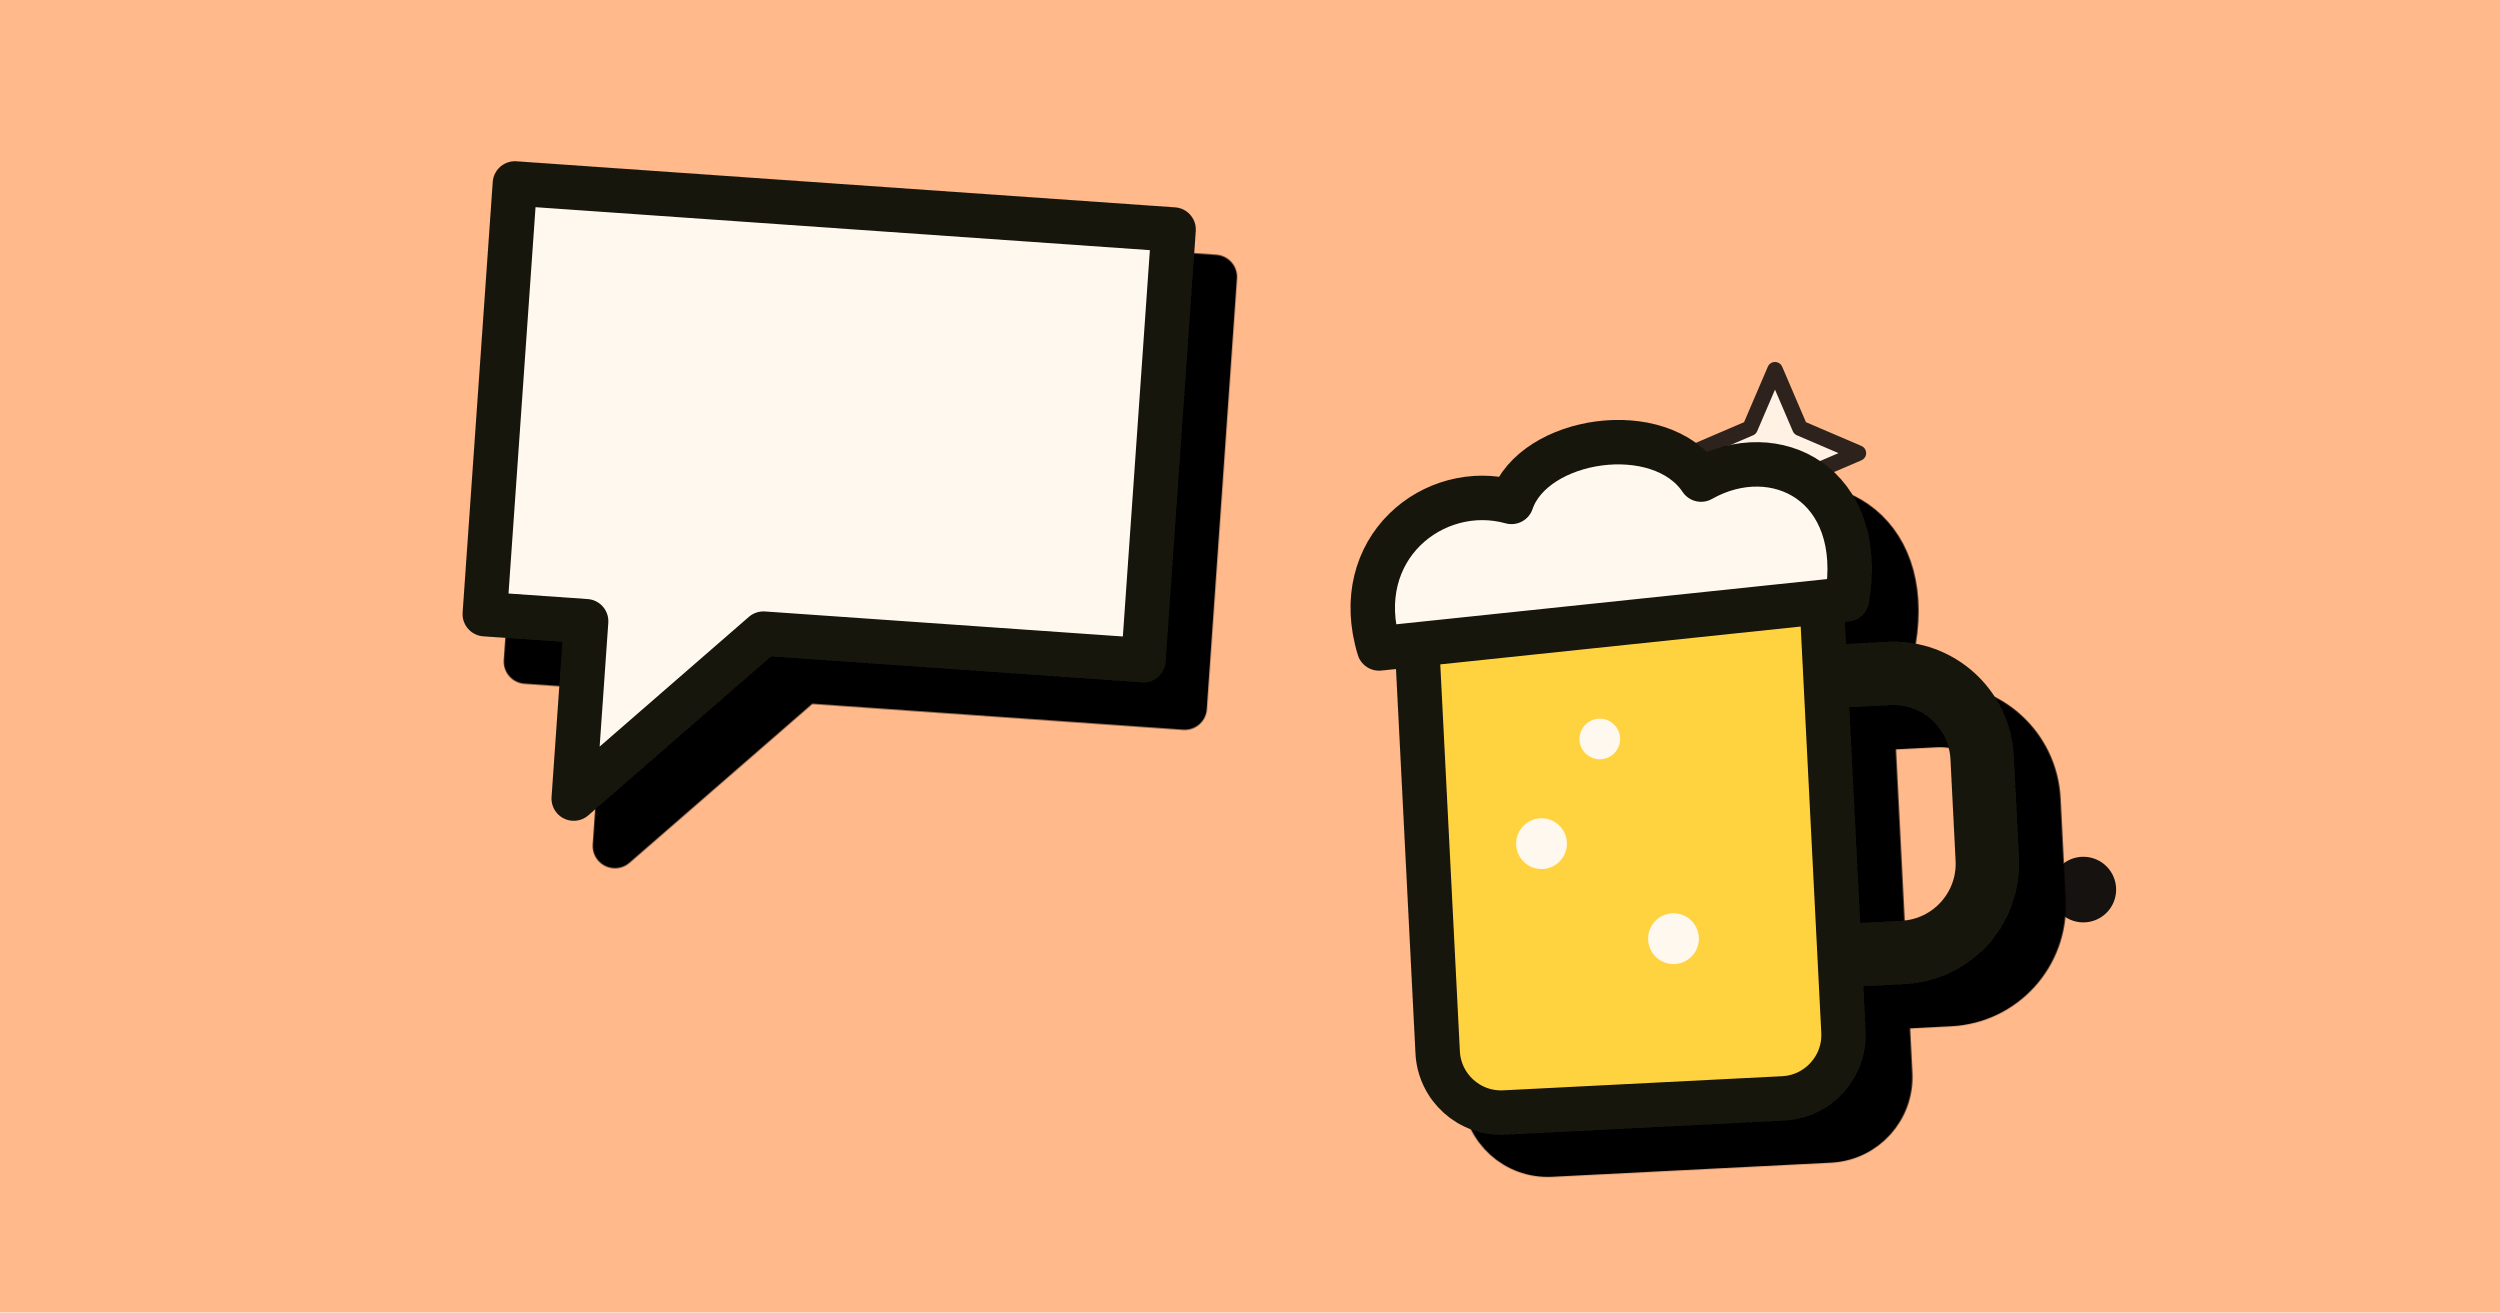
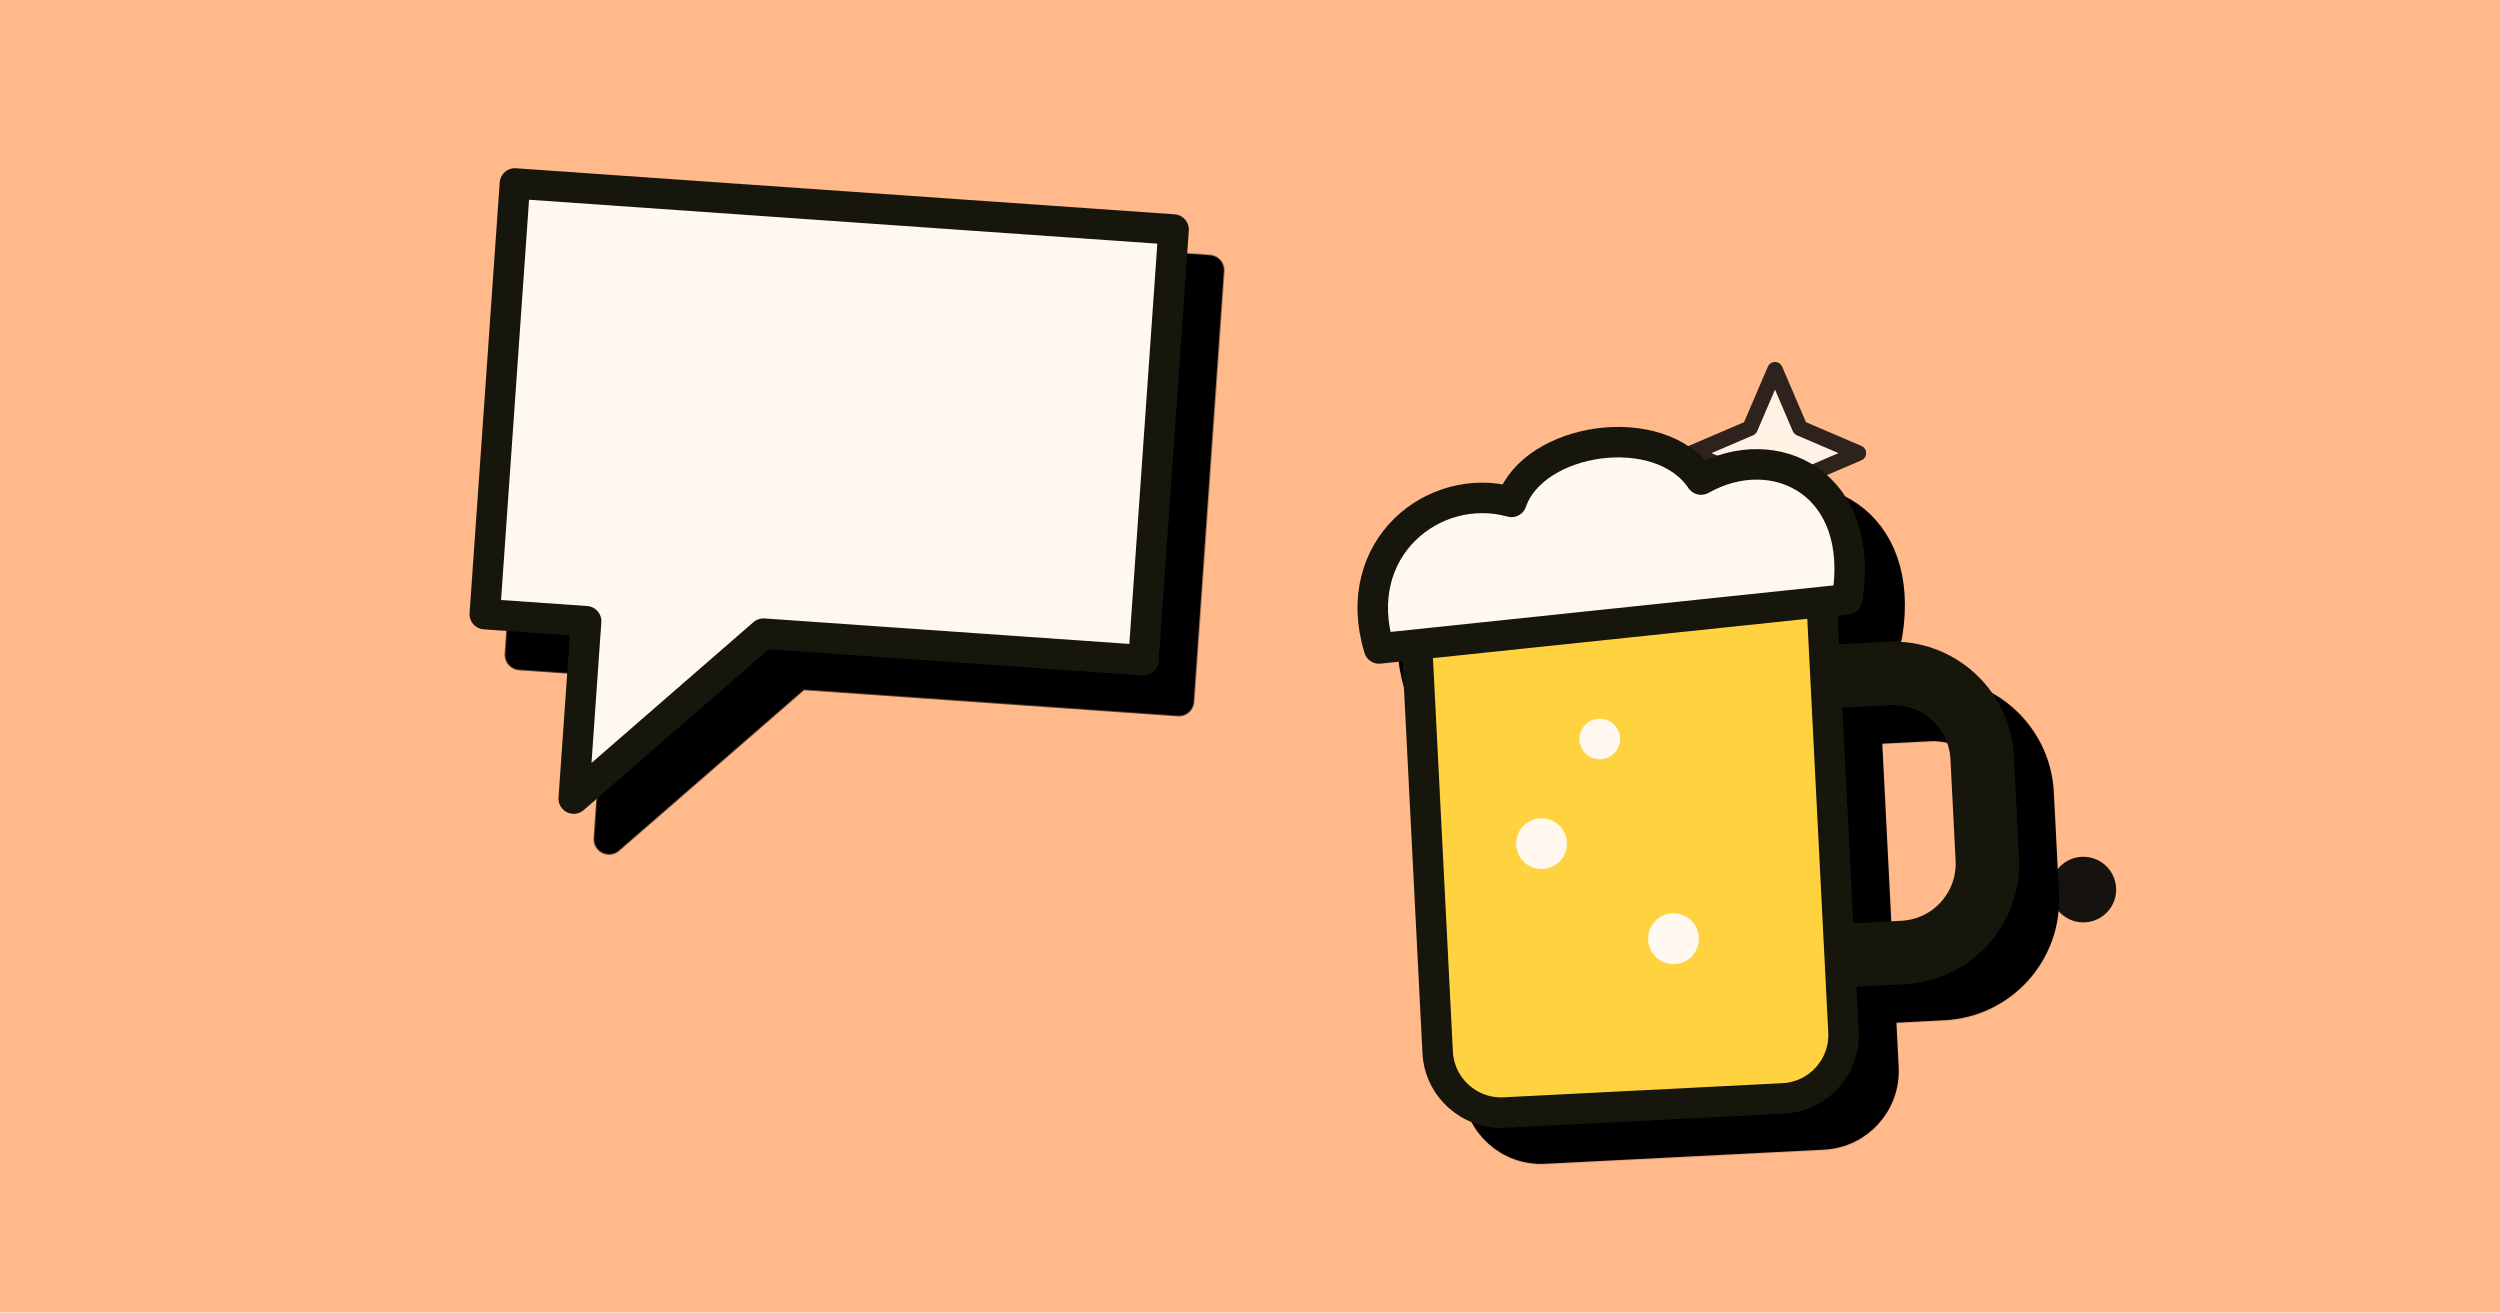
<svg xmlns="http://www.w3.org/2000/svg" viewBox="0 0 240 126" width="240" height="126">
  <defs>
-     <filter id="h" x="-15%" y="-15%" width="140%" height="140%">
-       <feOffset in="SourceAlpha" dx="3.5" dy="3.5" result="s" />
+     <filter id="h" x="-30%" y="-30%" width="170%" height="170%">
+       <feOffset in="SourceAlpha" dx="3" dy="3" result="s" />
      <feMerge>
        <feMergeNode in="s" />
        <feMergeNode in="SourceGraphic" />
      </feMerge>
    </filter>
  </defs>
  <rect width="240" height="126" fill="#FFB98A" />
  <circle cx="54.5" cy="36.3" r="1.9" fill="#FFF8EE" stroke="#16120F" stroke-width="1.5" />
  <circle cx="200.0" cy="85.4" r="2.4" fill="#16120F" stroke="#16120F" stroke-width="1.5" />
  <path d="M170.4 35.5l2.4 5.6 5.6 2.4-5.6 2.4-2.4 5.6-2.4-5.6-5.6-2.4 5.6-2.4z" fill="#FFF8EE" stroke="#16120F" stroke-width="1.5" stroke-linejoin="round" opacity=".9" />
  <path d="M65.4 24.5l1.8 4.2 4.2 1.8-4.2 1.8-1.8 4.2-1.8-4.2-4.2-1.8 4.2-1.8z" fill="#FFF8EE" stroke="#16120F" stroke-width="1.5" stroke-linejoin="round" opacity=".9" />
  <g transform="translate(40.0 10.0) rotate(4.0 39.0 39.0) scale(1.219)" filter="url(#h)">
-     <path d="M6 8h52v34H28l-14 14V42H6z" fill="#FFF8EE" stroke="#16120F" stroke-width="3.5" stroke-linejoin="round" stroke-linecap="round" />
+     <path d="M6 8h52v34H28l-14 14V42H6z" fill="#FFF8EE" stroke="#16120F" stroke-width="2.4" stroke-linejoin="round" stroke-linecap="round" />
  </g>
  <g transform="translate(122.0 34.0) rotate(-2.9 39.0 39.0) scale(1.219)" filter="url(#h)">
    <path d="M44 26h5a7 7 0 0 1 7 7v8a7 7 0 0 1-7 7h-5" fill="none" stroke="#16120F" stroke-width="5" />
-     <path d="M12 20h32v34a5 5 0 0 1-5 5H17a5 5 0 0 1-5-5z" fill="#FFD23F" stroke="#16120F" stroke-width="3.5" stroke-linejoin="round" stroke-linecap="round" />
-     <path d="M9 22c-2-8 5-13 11-11 2-5 12-6 15-1 6-3 13 1 11 10z" fill="#FFF8EE" stroke="#16120F" stroke-width="3.5" stroke-linejoin="round" stroke-linecap="round" />
+     <path d="M12 20h32v34a5 5 0 0 1-5 5H17a5 5 0 0 1-5-5z" fill="#FFD23F" stroke="#16120F" stroke-width="2.4" stroke-linejoin="round" stroke-linecap="round" />
+     <path d="M9 22c-2-8 5-13 11-11 2-5 12-6 15-1 6-3 13 1 11 10z" fill="#FFF8EE" stroke="#16120F" stroke-width="2.4" stroke-linejoin="round" stroke-linecap="round" />
    <circle cx="21" cy="38" r="2" fill="#FFF8EE" />
    <circle cx="31" cy="46" r="2" fill="#FFF8EE" />
    <circle cx="26" cy="30" r="1.6" fill="#FFF8EE" />
  </g>
</svg>
